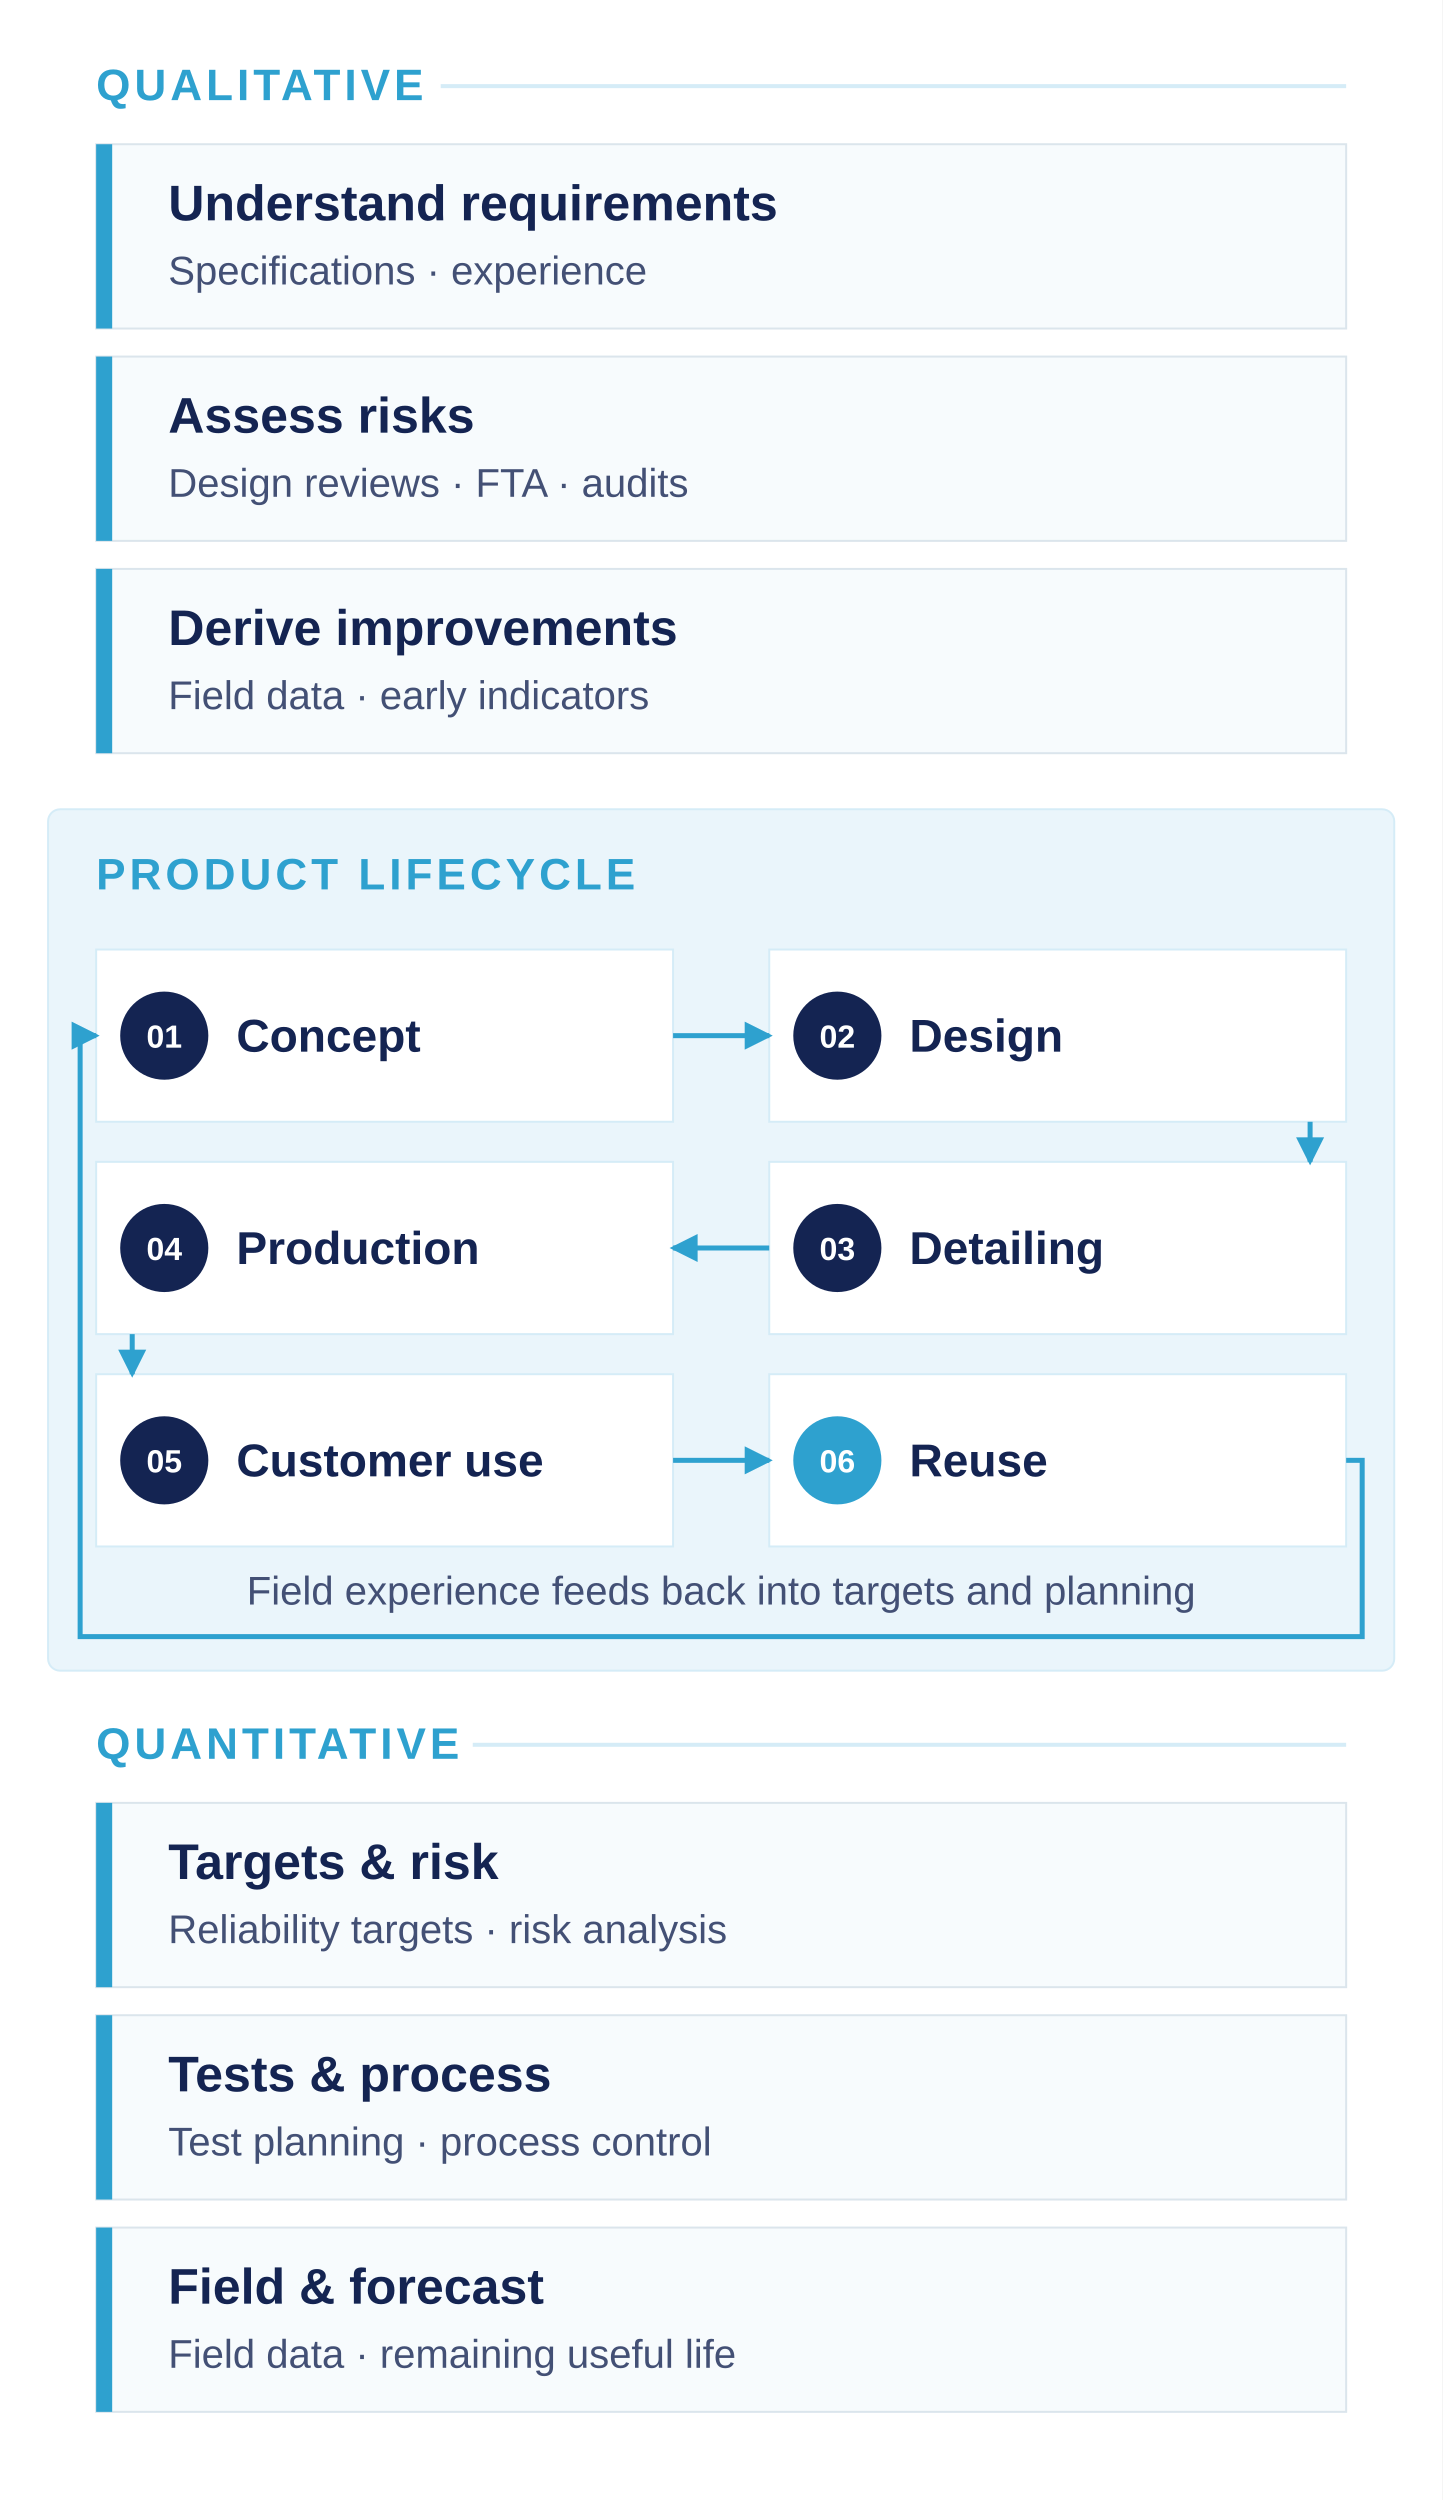
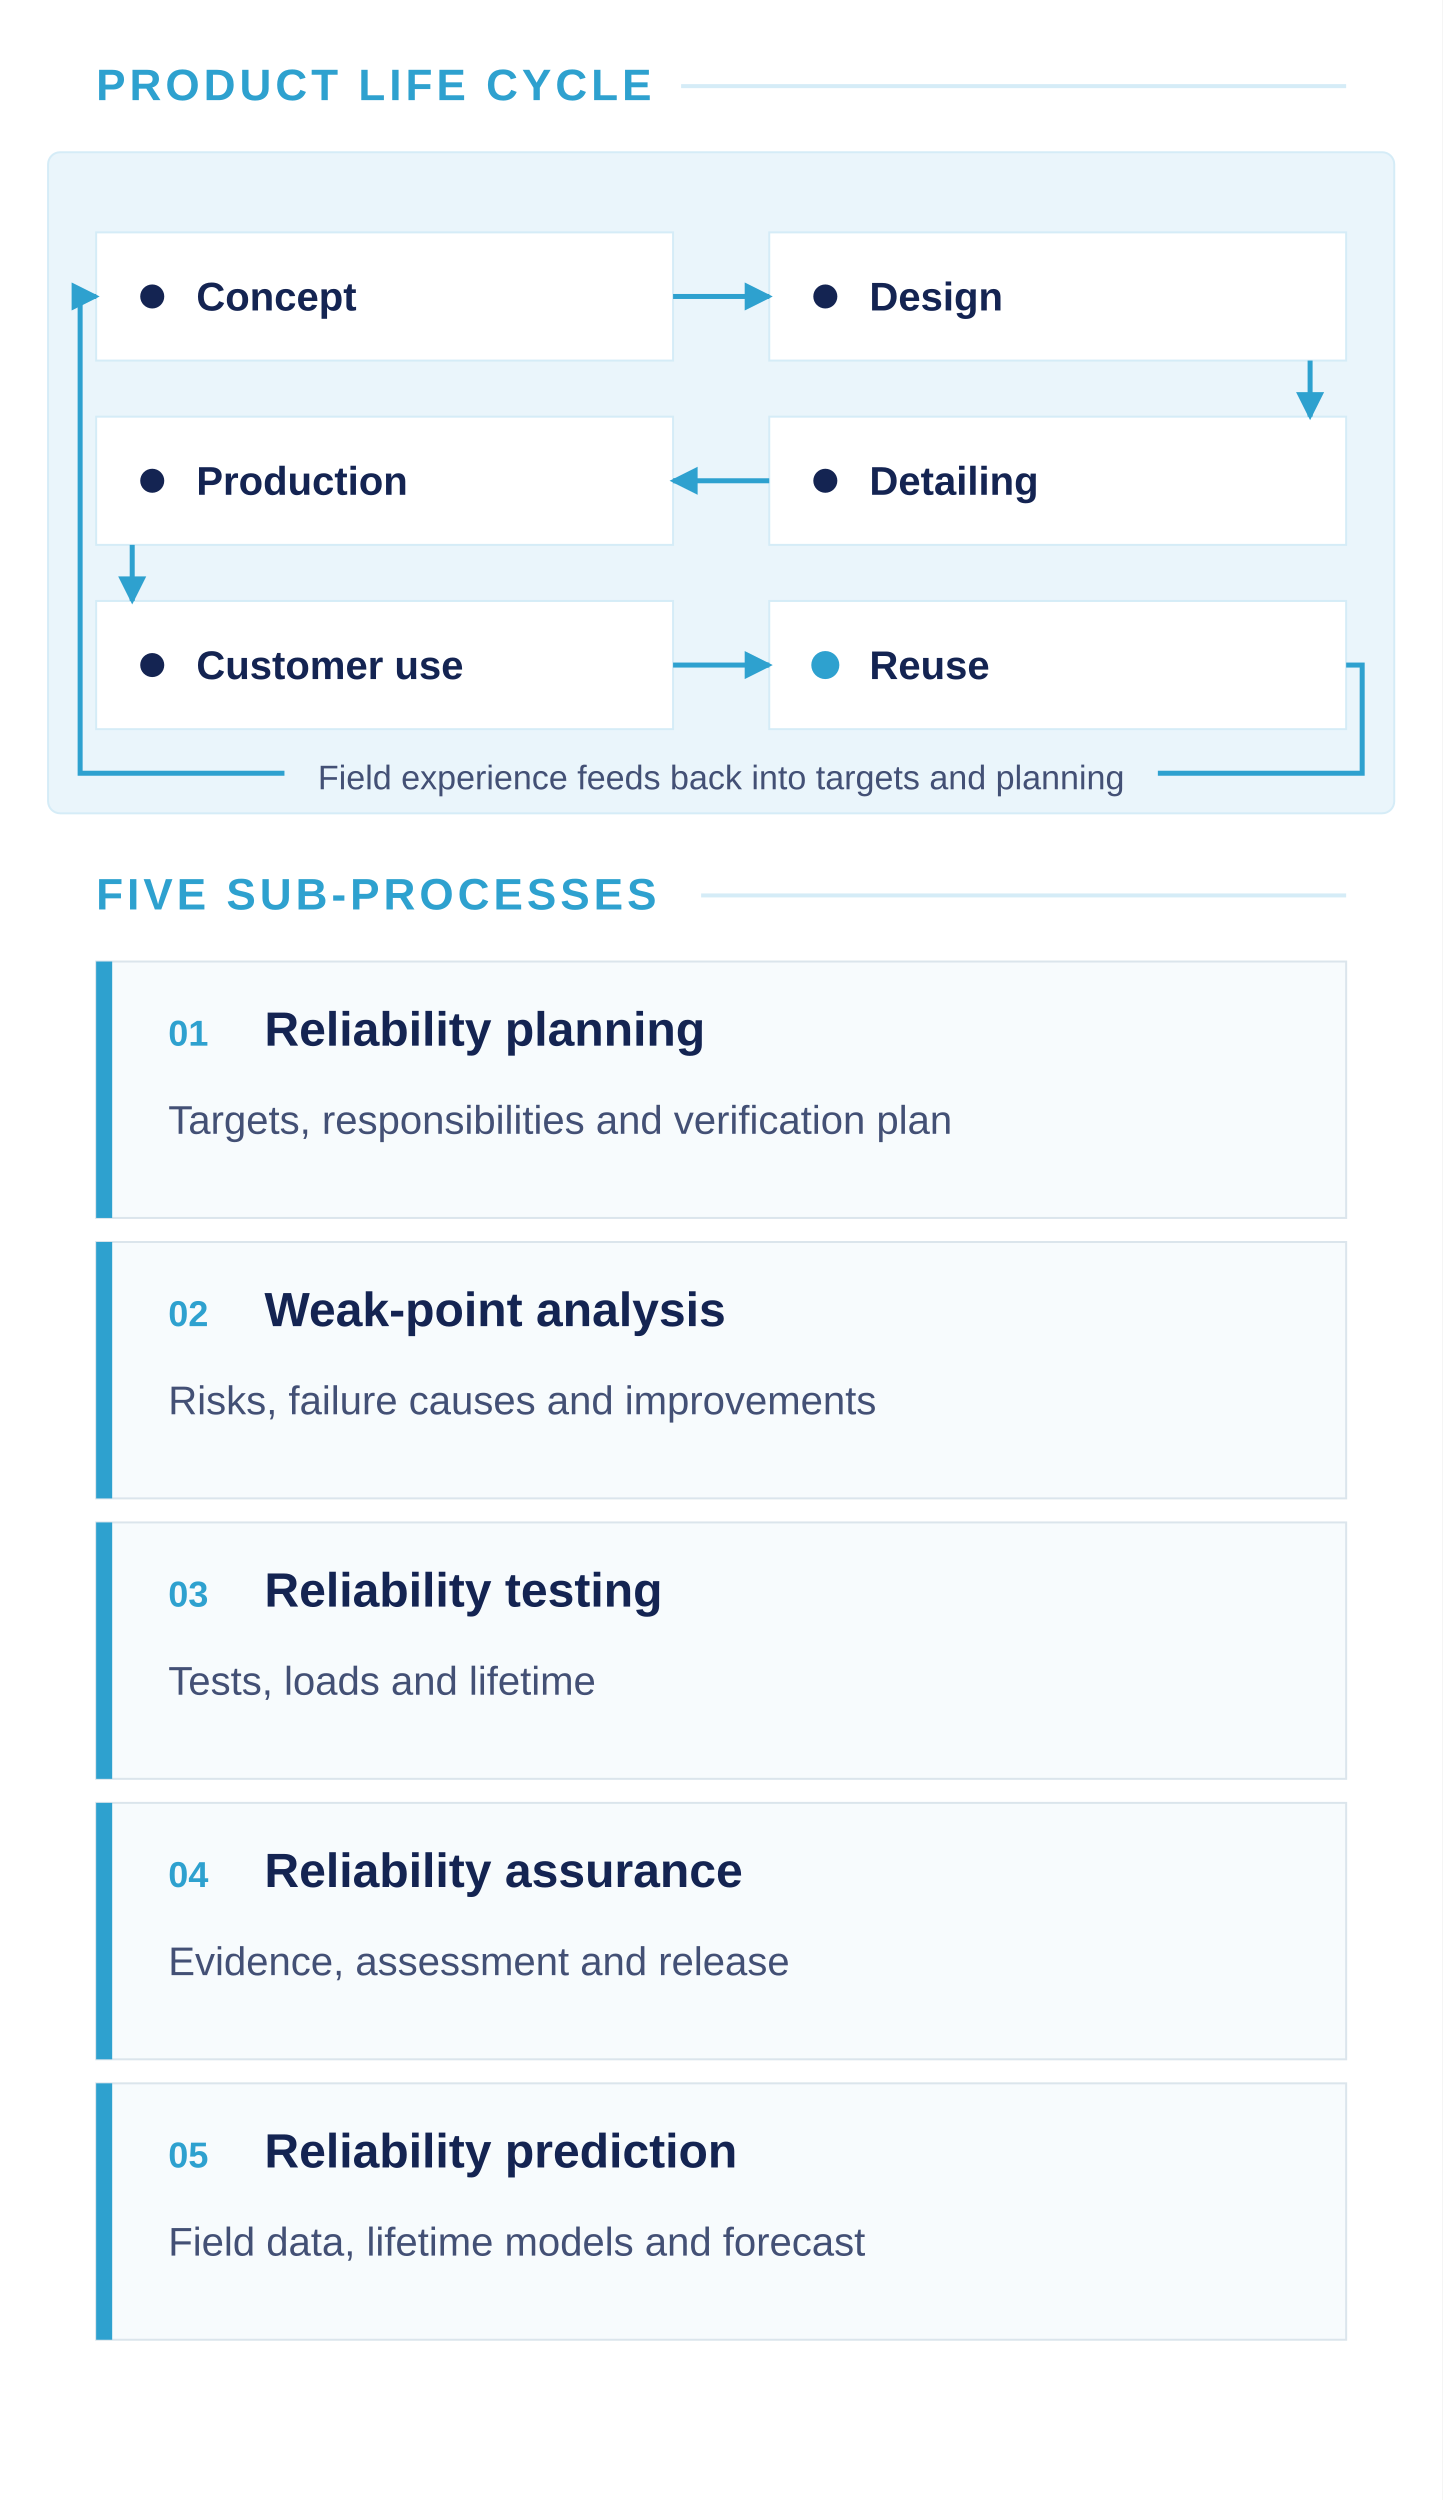
<svg xmlns="http://www.w3.org/2000/svg" width="720" height="1248" viewBox="0 0 720 1248" role="img" aria-labelledby="title desc" xml:lang="en">
  <defs>
    <marker id="arrow" viewBox="0 0 10 10" refX="8" refY="5" markerWidth="7" markerHeight="7" orient="auto-start-reverse">
      <path d="M1 1l8 4-8 4z" fill="#2ea1cf" />
    </marker>
    <style>
      .label{font:700 22px Arial,sans-serif;letter-spacing:2px;fill:#2ea1cf}
-       .heading{font:700 25px Arial,sans-serif;fill:#142452}
+       .heading{font:700 24px Arial,sans-serif;fill:#142452}
      .copy{font:400 20px Arial,sans-serif;fill:#435075}
-       .stage{font:700 23px Arial,sans-serif;fill:#142452}
-       .number{font:700 16px Arial,sans-serif;fill:#fff}
+       .stage{font:700 20px Arial,sans-serif;fill:#142452}
+       .number{font:700 18px Arial,sans-serif;fill:#2ea1cf}
    </style>
  </defs>
  <rect width="720" height="1248" fill="#fff" />
-   <text class="label" x="48" y="50">QUALITATIVE</text>
-   <path d="M220 43h452" stroke="#d5ecf7" stroke-width="2" />
+   <text class="label" x="48" y="50">PRODUCT LIFE CYCLE</text>
+   <path d="M340 43h332" stroke="#d5ecf7" stroke-width="2" />
+   <rect x="24" y="76" width="672" height="330" rx="6" fill="#eaf5fb" stroke="#d5ecf7" />
  <g>
-     <rect x="48" y="72" width="624" height="92" fill="#f7fbfd" stroke="#dbe5ec" />
-     <path d="M48 72h8v92h-8z" fill="#2ea1cf" />
-     <text class="heading" x="84" y="110">Understand requirements</text>
-     <text class="copy" x="84" y="142">Specifications · experience</text>
-     <rect x="48" y="178" width="624" height="92" fill="#f7fbfd" stroke="#dbe5ec" />
-     <path d="M48 178h8v92h-8z" fill="#2ea1cf" />
-     <text class="heading" x="84" y="216">Assess risks</text>
-     <text class="copy" x="84" y="248">Design reviews · FTA · audits</text>
-     <rect x="48" y="284" width="624" height="92" fill="#f7fbfd" stroke="#dbe5ec" />
-     <path d="M48 284h8v92h-8z" fill="#2ea1cf" />
-     <text class="heading" x="84" y="322">Derive improvements</text>
-     <text class="copy" x="84" y="354">Field data · early indicators</text>
-   </g>
-   <rect x="24" y="404" width="672" height="430" rx="6" fill="#eaf5fb" stroke="#d5ecf7" />
-   <text class="label" x="48" y="444">PRODUCT LIFECYCLE</text>
-   <g>
-     <rect x="48" y="474" width="288" height="86" fill="#fff" stroke="#d5ecf7" />
-     <circle cx="82" cy="517" r="22" fill="#142452" />
-     <text class="number" x="82" y="523" text-anchor="middle">01</text>
-     <text class="stage" x="118" y="525">Concept</text>
-     <rect x="384" y="474" width="288" height="86" fill="#fff" stroke="#d5ecf7" />
-     <circle cx="418" cy="517" r="22" fill="#142452" />
-     <text class="number" x="418" y="523" text-anchor="middle">02</text>
-     <text class="stage" x="454" y="525">Design</text>
-     <rect x="384" y="580" width="288" height="86" fill="#fff" stroke="#d5ecf7" />
-     <circle cx="418" cy="623" r="22" fill="#142452" />
-     <text class="number" x="418" y="629" text-anchor="middle">03</text>
-     <text class="stage" x="454" y="631">Detailing</text>
-     <rect x="48" y="580" width="288" height="86" fill="#fff" stroke="#d5ecf7" />
-     <circle cx="82" cy="623" r="22" fill="#142452" />
-     <text class="number" x="82" y="629" text-anchor="middle">04</text>
-     <text class="stage" x="118" y="631">Production</text>
-     <rect x="48" y="686" width="288" height="86" fill="#fff" stroke="#d5ecf7" />
-     <circle cx="82" cy="729" r="22" fill="#142452" />
-     <text class="number" x="82" y="735" text-anchor="middle">05</text>
-     <text class="stage" x="118" y="737">Customer use</text>
-     <rect x="384" y="686" width="288" height="86" fill="#fff" stroke="#d5ecf7" />
-     <circle cx="418" cy="729" r="22" fill="#2ea1cf" />
-     <text class="number" x="418" y="735" text-anchor="middle">06</text>
-     <text class="stage" x="454" y="737">Reuse</text>
+     <rect x="48" y="116" width="288" height="64" fill="#fff" stroke="#d5ecf7" />
+     <circle cx="76" cy="148" r="6" fill="#142452" />
+     <text class="stage" x="98" y="155">Concept</text>
+     <rect x="384" y="116" width="288" height="64" fill="#fff" stroke="#d5ecf7" />
+     <circle cx="412" cy="148" r="6" fill="#142452" />
+     <text class="stage" x="434" y="155">Design</text>
+     <rect x="384" y="208" width="288" height="64" fill="#fff" stroke="#d5ecf7" />
+     <circle cx="412" cy="240" r="6" fill="#142452" />
+     <text class="stage" x="434" y="247">Detailing</text>
+     <rect x="48" y="208" width="288" height="64" fill="#fff" stroke="#d5ecf7" />
+     <circle cx="76" cy="240" r="6" fill="#142452" />
+     <text class="stage" x="98" y="247">Production</text>
+     <rect x="48" y="300" width="288" height="64" fill="#fff" stroke="#d5ecf7" />
+     <circle cx="76" cy="332" r="6" fill="#142452" />
+     <text class="stage" x="98" y="339">Customer use</text>
+     <rect x="384" y="300" width="288" height="64" fill="#fff" stroke="#d5ecf7" />
+     <circle cx="412" cy="332" r="7" fill="#2ea1cf" />
+     <text class="stage" x="434" y="339">Reuse</text>
  </g>
  <g fill="none" stroke="#2ea1cf" stroke-width="2.5">
-     <path d="M336 517h48" marker-end="url(#arrow)" />
-     <path d="M654 560v20" marker-end="url(#arrow)" />
-     <path d="M384 623h-48" marker-end="url(#arrow)" />
-     <path d="M66 666v20" marker-end="url(#arrow)" />
-     <path d="M336 729h48" marker-end="url(#arrow)" />
-     <path d="M672 729h8v88H40V517h8" marker-end="url(#arrow)" />
+     <path d="M336 148h48" marker-end="url(#arrow)" />
+     <path d="M654 180v28" marker-end="url(#arrow)" />
+     <path d="M384 240h-48" marker-end="url(#arrow)" />
+     <path d="M66 272v28" marker-end="url(#arrow)" />
+     <path d="M336 332h48" marker-end="url(#arrow)" />
+     <path d="M672 332h8v54H40V148h8" marker-end="url(#arrow)" />
  </g>
-   <text class="copy" x="360" y="801" text-anchor="middle">Field experience feeds back into targets and planning</text>
-   <text class="label" x="48" y="878">QUANTITATIVE</text>
-   <path d="M236 871h436" stroke="#d5ecf7" stroke-width="2" />
+   <rect x="142" y="370" width="436" height="30" fill="#eaf5fb" />
+   <text class="copy" x="360" y="394" text-anchor="middle" style="font-size:17px">Field experience feeds back into targets and planning</text>
+   <text class="label" x="48" y="454">FIVE SUB-PROCESSES</text>
+   <path d="M350 447h322" stroke="#d5ecf7" stroke-width="2" />
  <g>
-     <rect x="48" y="900" width="624" height="92" fill="#f7fbfd" stroke="#dbe5ec" />
-     <path d="M48 900h8v92h-8z" fill="#2ea1cf" />
-     <text class="heading" x="84" y="938">Targets &amp; risk</text>
-     <text class="copy" x="84" y="970">Reliability targets · risk analysis</text>
-     <rect x="48" y="1006" width="624" height="92" fill="#f7fbfd" stroke="#dbe5ec" />
-     <path d="M48 1006h8v92h-8z" fill="#2ea1cf" />
-     <text class="heading" x="84" y="1044">Tests &amp; process</text>
-     <text class="copy" x="84" y="1076">Test planning · process control</text>
-     <rect x="48" y="1112" width="624" height="92" fill="#f7fbfd" stroke="#dbe5ec" />
-     <path d="M48 1112h8v92h-8z" fill="#2ea1cf" />
-     <text class="heading" x="84" y="1150">Field &amp; forecast</text>
-     <text class="copy" x="84" y="1182">Field data · remaining useful life</text>
+     <rect x="48" y="480" width="624" height="128" fill="#f7fbfd" stroke="#dbe5ec" />
+     <path d="M48 480h8v128h-8z" fill="#2ea1cf" />
+     <text class="number" x="84" y="522">01</text>
+     <text class="heading" x="132" y="522">Reliability planning</text>
+     <text class="copy" x="84" y="566">Targets, responsibilities and verification plan</text>
+     <rect x="48" y="620" width="624" height="128" fill="#f7fbfd" stroke="#dbe5ec" />
+     <path d="M48 620h8v128h-8z" fill="#2ea1cf" />
+     <text class="number" x="84" y="662">02</text>
+     <text class="heading" x="132" y="662">Weak-point analysis</text>
+     <text class="copy" x="84" y="706">Risks, failure causes and improvements</text>
+     <rect x="48" y="760" width="624" height="128" fill="#f7fbfd" stroke="#dbe5ec" />
+     <path d="M48 760h8v128h-8z" fill="#2ea1cf" />
+     <text class="number" x="84" y="802">03</text>
+     <text class="heading" x="132" y="802">Reliability testing</text>
+     <text class="copy" x="84" y="846">Tests, loads and lifetime</text>
+     <rect x="48" y="900" width="624" height="128" fill="#f7fbfd" stroke="#dbe5ec" />
+     <path d="M48 900h8v128h-8z" fill="#2ea1cf" />
+     <text class="number" x="84" y="942">04</text>
+     <text class="heading" x="132" y="942">Reliability assurance</text>
+     <text class="copy" x="84" y="986">Evidence, assessment and release</text>
+     <rect x="48" y="1040" width="624" height="128" fill="#f7fbfd" stroke="#dbe5ec" />
+     <path d="M48 1040h8v128h-8z" fill="#2ea1cf" />
+     <text class="number" x="84" y="1082">05</text>
+     <text class="heading" x="132" y="1082">Reliability prediction</text>
+     <text class="copy" x="84" y="1126">Field data, lifetime models and forecast</text>
  </g>
</svg>
